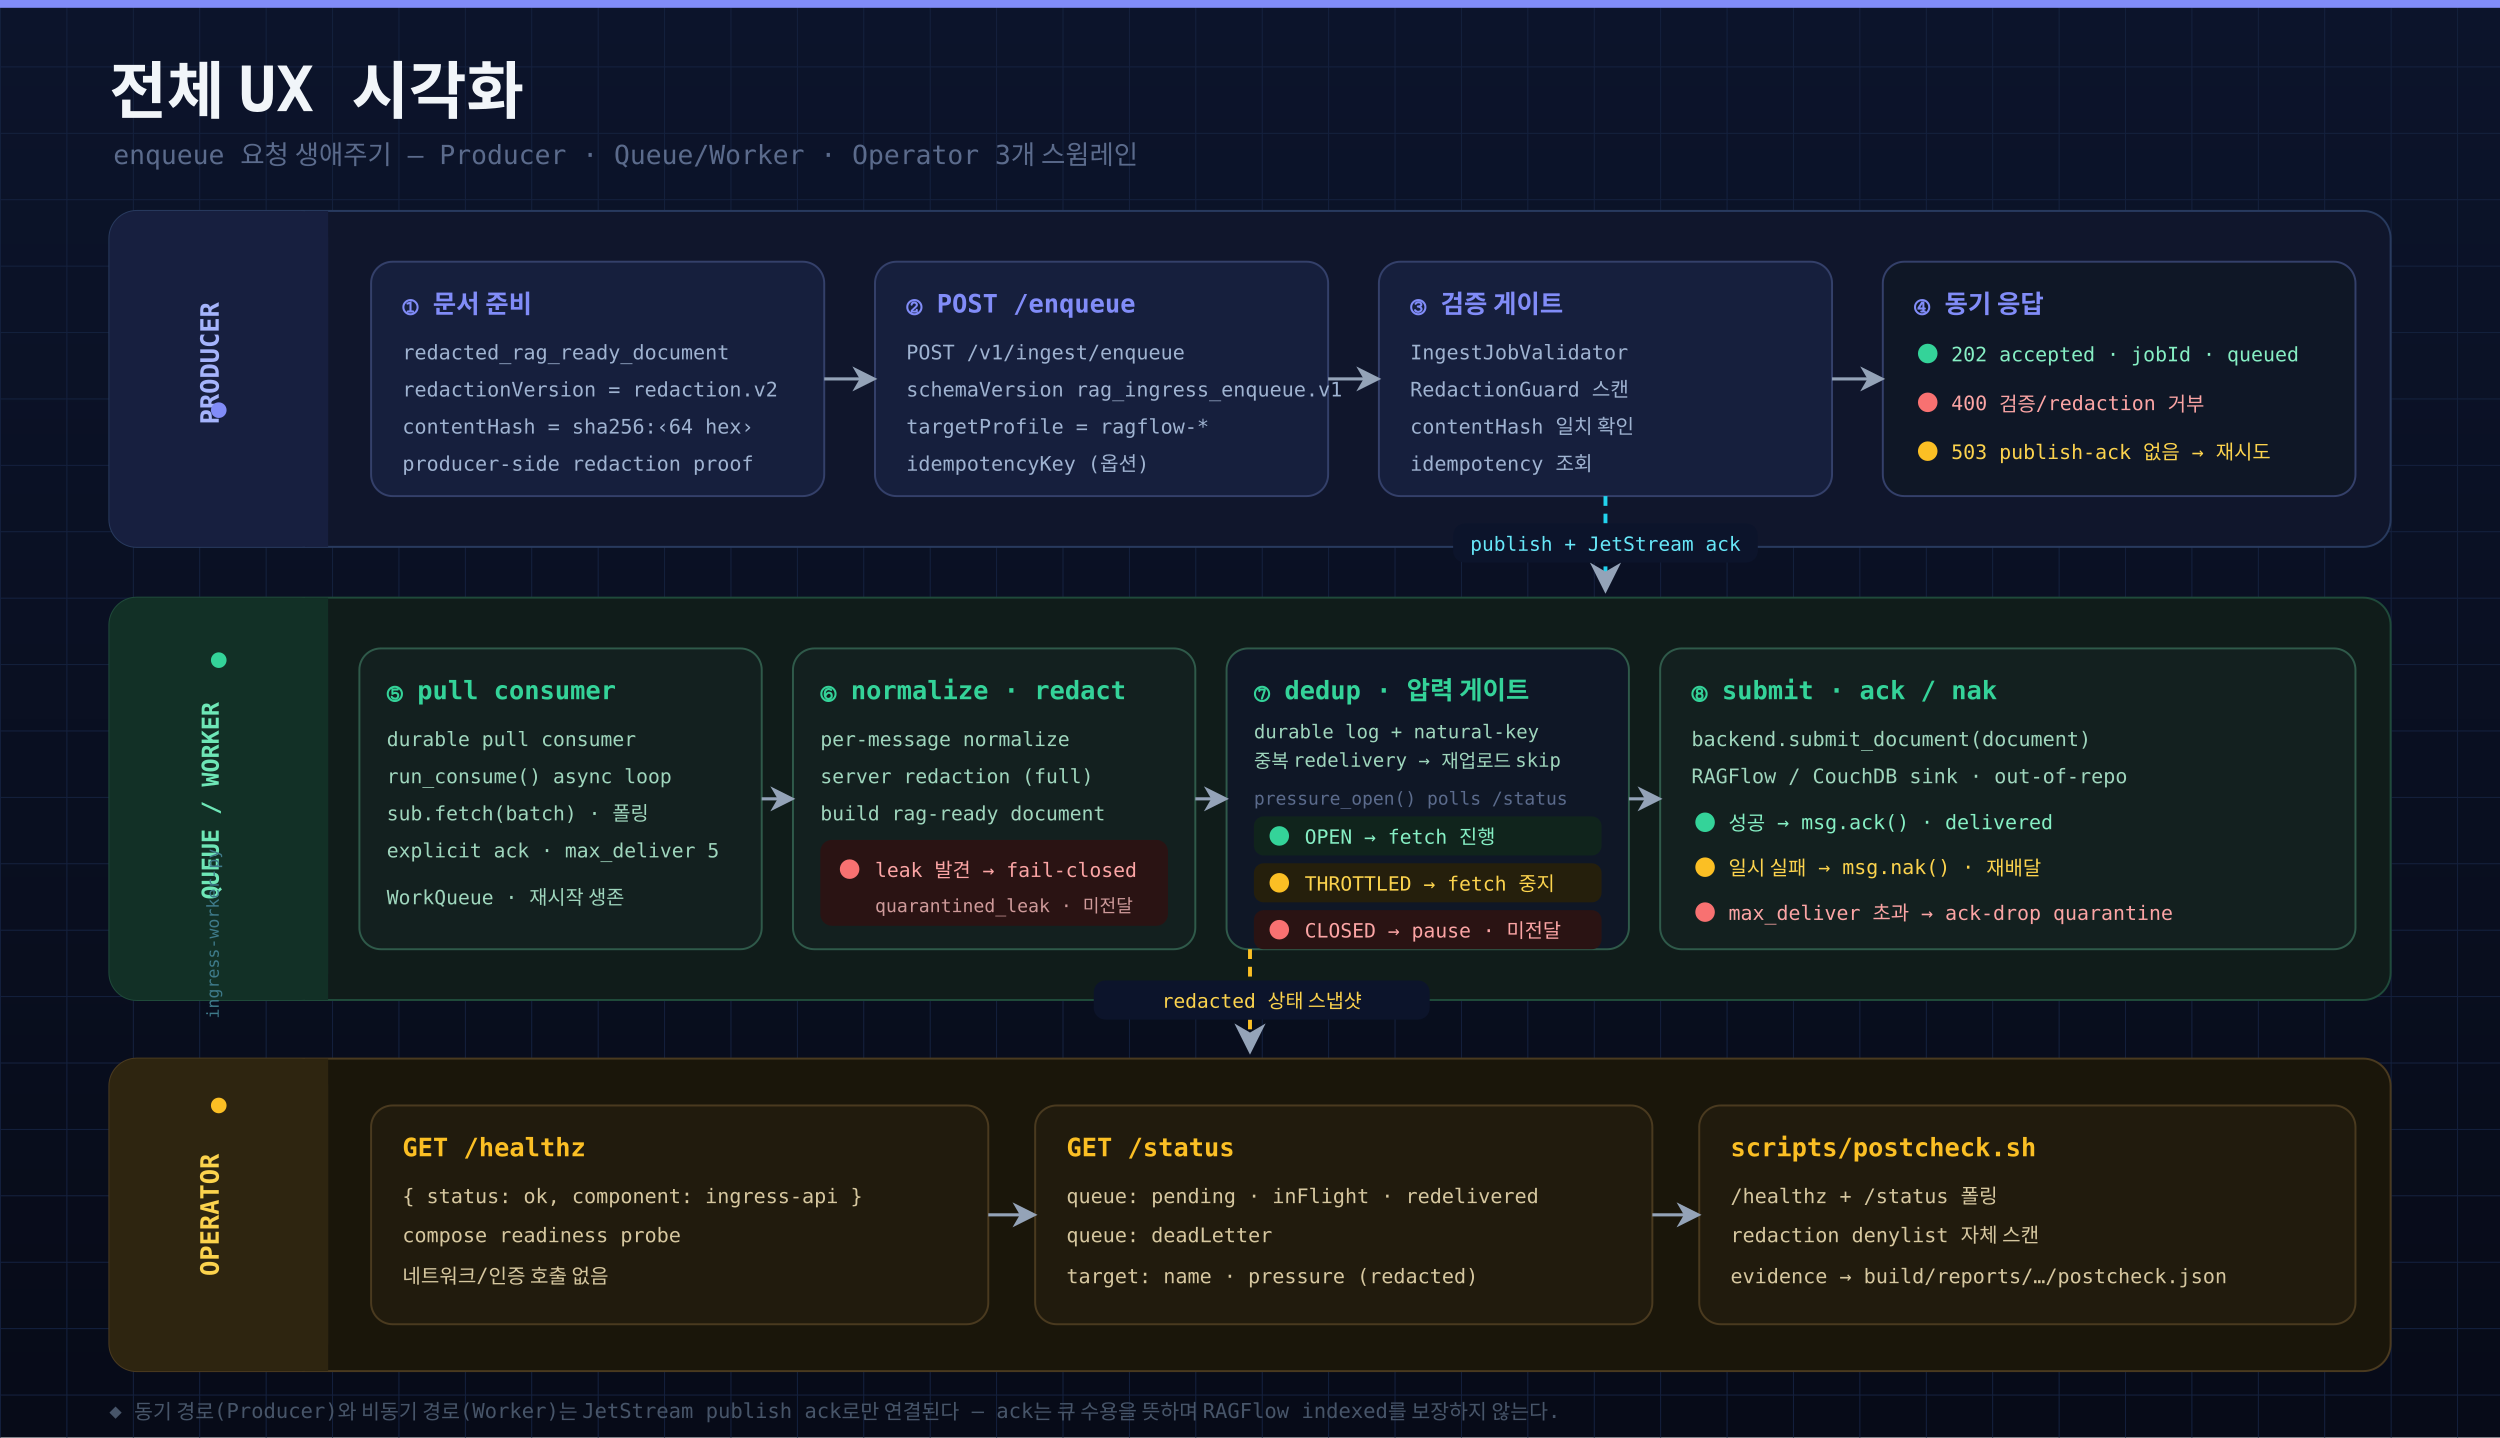
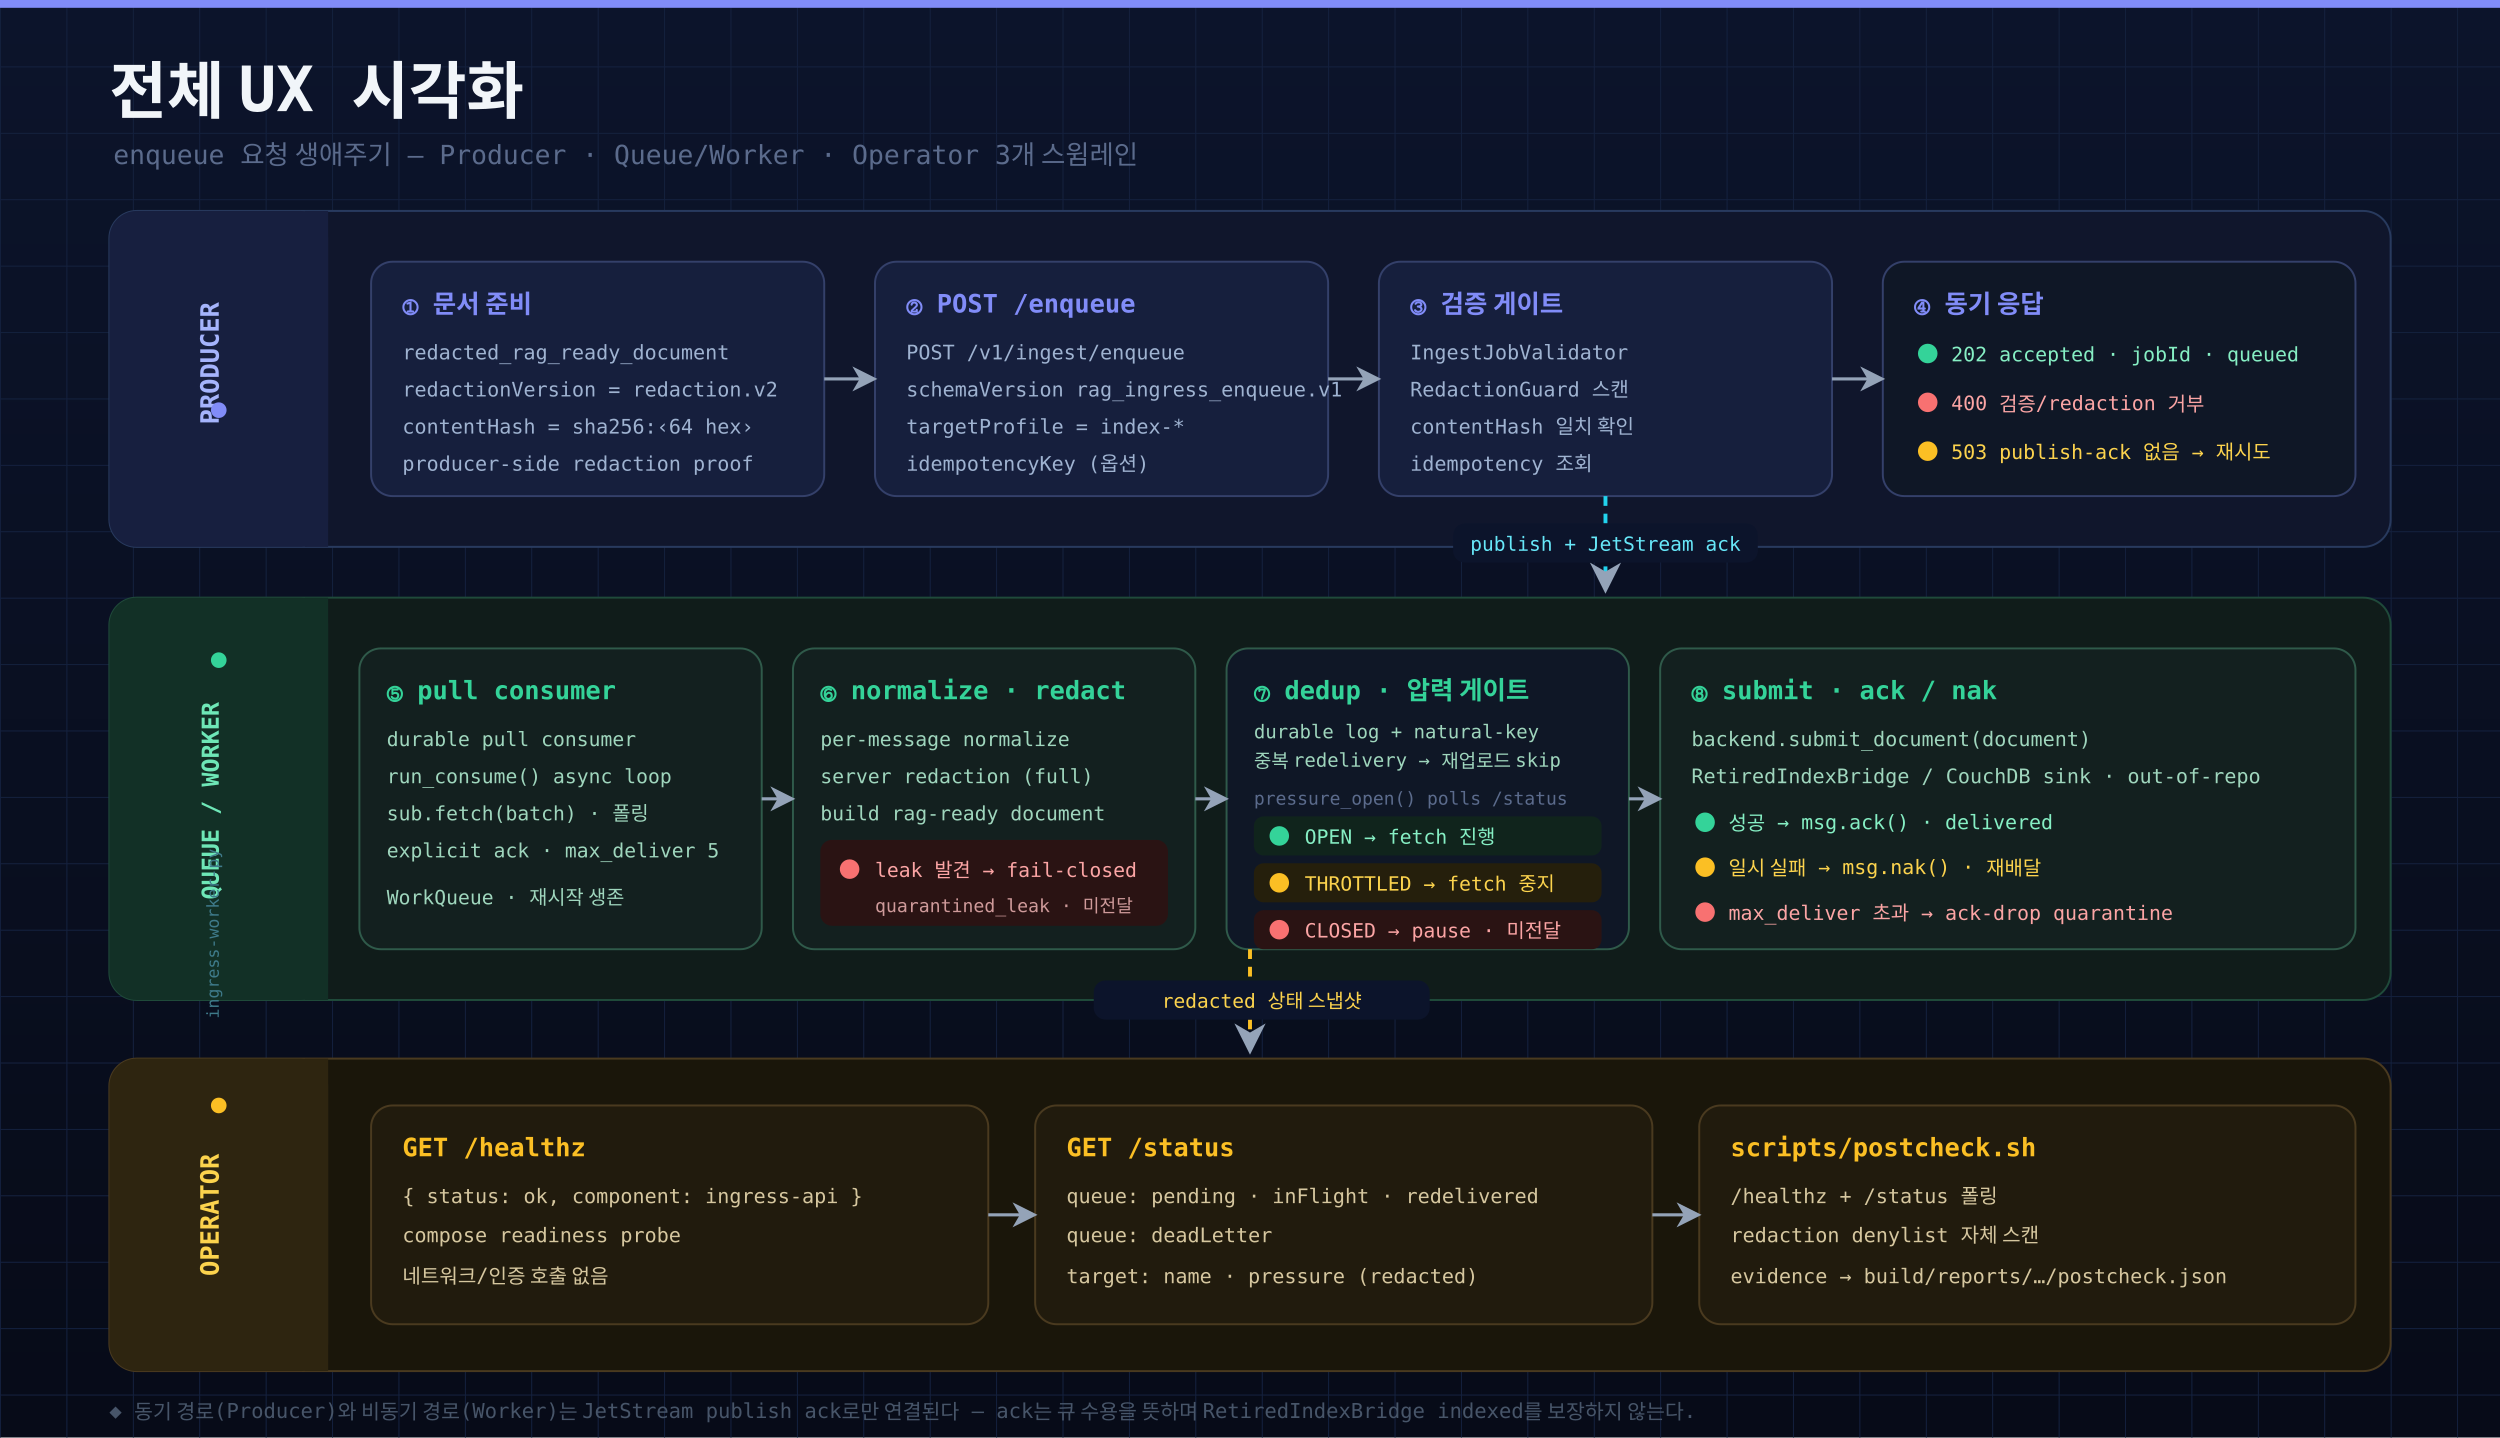
<svg xmlns="http://www.w3.org/2000/svg" viewBox="0 0 1280 736" font-family="ui-monospace,SFMono-Regular,Menlo,Consolas,monospace">
  <defs>
    <linearGradient id="usky" x1="0" y1="0" x2="0" y2="1">
      <stop offset="0" stop-color="#0c142b" />
      <stop offset="1" stop-color="#070b18" />
    </linearGradient>
    <pattern id="ugrid" width="34" height="34" patternUnits="userSpaceOnUse">
      <path d="M34 0H0V34" fill="none" stroke="#14203d" stroke-width="1" />
    </pattern>
    <marker id="uflow" viewBox="0 0 12 12" refX="9" refY="6" markerWidth="8" markerHeight="8" orient="auto-start-reverse">
      <path d="M0 0 L12 6 L0 12 L3.5 6 Z" fill="#94a3b8" />
    </marker>
  </defs>
  <rect width="1280" height="736" fill="url(#usky)" />
  <rect width="1280" height="736" fill="url(#ugrid)" />
  <rect x="0" y="0" width="1280" height="4" fill="#818cf8" />
  <text x="56" y="58" fill="#f1f5f9" font-size="32" font-weight="700">전체 UX 시각화</text>
  <text x="58" y="84" fill="#5b6b8c" font-size="13.5">enqueue 요청 생애주기 — Producer · Queue/Worker · Operator 3개 스윔레인</text>
  <rect x="56" y="108" width="1168" height="172" rx="14" fill="#10162c" stroke="#283a5e" />
  <rect x="56" y="108" width="112" height="172" rx="14" fill="#171f3f" />
  <rect x="156" y="108" width="12" height="172" fill="#171f3f" />
  <text x="112" y="186" fill="#a5b4fc" font-size="13" font-weight="700" text-anchor="middle" transform="rotate(-90 112 186)">PRODUCER</text>
  <circle cx="112" cy="210" r="4" fill="#818cf8" />
  <g>
    <rect x="190" y="134" width="232" height="120" rx="11" fill="#161f3d" stroke="#34406a" />
    <text x="206" y="160" fill="#818cf8" font-size="13" font-weight="700">① 문서 준비</text>
    <g font-size="10.3" fill="#9fb3d1">
      <text x="206" y="184">redacted_rag_ready_document</text>
      <text x="206" y="203">redactionVersion = redaction.v2</text>
      <text x="206" y="222">contentHash = sha256:‹64 hex›</text>
      <text x="206" y="241">producer-side redaction proof</text>
    </g>
  </g>
  <g>
    <rect x="448" y="134" width="232" height="120" rx="11" fill="#161f3d" stroke="#34406a" />
    <text x="464" y="160" fill="#818cf8" font-size="13" font-weight="700">② POST /enqueue</text>
    <g font-size="10.3" fill="#9fb3d1">
      <text x="464" y="184">POST /v1/ingest/enqueue</text>
      <text x="464" y="203">schemaVersion rag_ingress_enqueue.v1</text>
-       <text x="464" y="222">targetProfile = ragflow-*</text>
+       <text x="464" y="222">targetProfile = index-*</text>
      <text x="464" y="241">idempotencyKey (옵션)</text>
    </g>
  </g>
  <g>
    <rect x="706" y="134" width="232" height="120" rx="11" fill="#161f3d" stroke="#34406a" />
    <text x="722" y="160" fill="#818cf8" font-size="13" font-weight="700">③ 검증 게이트</text>
    <g font-size="10.3" fill="#9fb3d1">
      <text x="722" y="184">IngestJobValidator</text>
      <text x="722" y="203">RedactionGuard 스캔</text>
      <text x="722" y="222">contentHash 일치 확인</text>
      <text x="722" y="241">idempotency 조회</text>
    </g>
  </g>
  <g>
    <rect x="964" y="134" width="242" height="120" rx="11" fill="#0f1726" stroke="#34406a" />
    <text x="980" y="160" fill="#818cf8" font-size="13" font-weight="700">④ 동기 응답</text>
    <g font-size="10.2">
      <circle cx="987" cy="181" r="5" fill="#34d399" />
      <text x="999" y="185" fill="#86efc4">202  accepted · jobId · queued</text>
      <circle cx="987" cy="206" r="5" fill="#f87171" />
      <text x="999" y="210" fill="#fca5a5">400  검증/redaction 거부</text>
      <circle cx="987" cy="231" r="5" fill="#fbbf24" />
      <text x="999" y="235" fill="#fcd34d">503  publish-ack 없음 → 재시도</text>
    </g>
  </g>
  <g fill="none" stroke="#94a3b8" stroke-width="1.6" marker-end="url(#uflow)">
    <path d="M422 194 H446" />
    <path d="M680 194 H704" />
    <path d="M938 194 H962" />
  </g>
  <path d="M822 254 V300" fill="none" stroke="#22d3ee" stroke-width="2" stroke-dasharray="5 4" marker-end="url(#uflow)" />
  <rect x="744" y="268" width="156" height="20" rx="6" fill="#0c142b" />
  <text x="822" y="282" fill="#67e8f9" font-size="10" text-anchor="middle">publish + JetStream ack</text>
  <rect x="56" y="306" width="1168" height="206" rx="14" fill="#101c1a" stroke="#1f4a3a" />
  <rect x="56" y="306" width="112" height="206" rx="14" fill="#123026" />
  <rect x="156" y="306" width="12" height="206" fill="#123026" />
  <text x="112" y="410" fill="#6ee7b7" font-size="12" font-weight="700" text-anchor="middle" transform="rotate(-90 112 410)">QUEUE / WORKER</text>
  <text x="112" y="478" fill="#3e7a8a" font-size="8.5" text-anchor="middle" transform="rotate(-90 112 478)">ingress-worker-py</text>
  <circle cx="112" cy="338" r="4" fill="#34d399" />
  <g>
    <rect x="184" y="332" width="206" height="154" rx="11" fill="#13201f" stroke="#2f5a4a" />
    <text x="198" y="358" fill="#34d399" font-size="13" font-weight="700">⑤ pull consumer</text>
    <g font-size="10.1" fill="#9fd6bd">
      <text x="198" y="382">durable pull consumer</text>
      <text x="198" y="401">run_consume() async loop</text>
      <text x="198" y="420">sub.fetch(batch) · 폴링</text>
      <text x="198" y="439">explicit ack · max_deliver 5</text>
      <text x="198" y="463">WorkQueue · 재시작 생존</text>
    </g>
  </g>
  <g>
    <rect x="406" y="332" width="206" height="154" rx="11" fill="#13201f" stroke="#2f5a4a" />
    <text x="420" y="358" fill="#34d399" font-size="13" font-weight="700">⑥ normalize · redact</text>
    <g font-size="10.1" fill="#9fd6bd">
      <text x="420" y="382">per-message normalize</text>
      <text x="420" y="401">server redaction (full)</text>
      <text x="420" y="420">build rag-ready document</text>
    </g>
    <g font-size="10.1">
      <rect x="420" y="430" width="178" height="44" rx="6" fill="#2a1313" />
      <circle cx="435" cy="445" r="5" fill="#f87171" />
      <text x="448" y="449" fill="#fca5a5">leak 발견 → fail-closed</text>
      <text x="448" y="467" fill="#cf9a9a" font-size="9.3">quarantined_leak · 미전달</text>
    </g>
  </g>
  <g>
    <rect x="628" y="332" width="206" height="154" rx="11" fill="#0f1726" stroke="#2f5a4a" />
    <text x="642" y="358" fill="#34d399" font-size="13" font-weight="700">⑦ dedup · 압력 게이트</text>
    <g font-size="9.7" fill="#9fd6bd">
      <text x="642" y="378">durable log + natural-key</text>
      <text x="642" y="393">중복 redelivery → 재업로드 skip</text>
    </g>
    <text x="642" y="412" fill="#5b6b8c" font-size="9.2">pressure_open() polls /status</text>
    <g font-size="10.1">
      <rect x="642" y="418" width="178" height="20" rx="5" fill="#10241c" />
      <circle cx="655" cy="428" r="5" fill="#34d399" />
      <text x="668" y="432" fill="#86efc4">OPEN → fetch 진행</text>
      <rect x="642" y="442" width="178" height="20" rx="5" fill="#251f0c" />
      <circle cx="655" cy="452" r="5" fill="#fbbf24" />
      <text x="668" y="456" fill="#fcd34d">THROTTLED → fetch 중지</text>
      <rect x="642" y="466" width="178" height="20" rx="5" fill="#2a1313" />
      <circle cx="655" cy="476" r="5" fill="#f87171" />
      <text x="668" y="480" fill="#fca5a5">CLOSED → pause · 미전달</text>
    </g>
  </g>
  <g>
    <rect x="850" y="332" width="356" height="154" rx="11" fill="#13201f" stroke="#2f5a4a" />
    <text x="866" y="358" fill="#34d399" font-size="13" font-weight="700">⑧ submit · ack / nak</text>
    <g font-size="10.3" fill="#9fd6bd">
      <text x="866" y="382">backend.submit_document(document)</text>
-       <text x="866" y="401">RAGFlow / CouchDB sink · out-of-repo</text>
+       <text x="866" y="401">RetiredIndexBridge / CouchDB sink · out-of-repo</text>
    </g>
    <g font-size="10.2">
      <circle cx="873" cy="421" r="5" fill="#34d399" />
      <text x="885" y="425" fill="#86efc4">성공 → msg.ack() · delivered</text>
      <circle cx="873" cy="444" r="5" fill="#fbbf24" />
      <text x="885" y="448" fill="#fcd34d">일시 실패 → msg.nak() · 재배달</text>
      <circle cx="873" cy="467" r="5" fill="#f87171" />
      <text x="885" y="471" fill="#fca5a5">max_deliver 초과 → ack-drop quarantine</text>
    </g>
  </g>
  <g fill="none" stroke="#94a3b8" stroke-width="1.6" marker-end="url(#uflow)">
    <path d="M390 409 H404" />
    <path d="M612 409 H626" />
    <path d="M834 409 H848" />
  </g>
  <path d="M640 486 V536" fill="none" stroke="#fbbf24" stroke-width="2" stroke-dasharray="5 4" marker-end="url(#uflow)" />
  <rect x="560" y="502" width="172" height="20" rx="6" fill="#0c142b" />
  <text x="646" y="516" fill="#fcd34d" font-size="10" text-anchor="middle">redacted 상태 스냅샷</text>
  <rect x="56" y="542" width="1168" height="160" rx="14" fill="#1a160a" stroke="#4a3a1f" />
  <rect x="56" y="542" width="112" height="160" rx="14" fill="#2e2510" />
  <rect x="156" y="542" width="12" height="160" fill="#2e2510" />
  <text x="112" y="622" fill="#fcd34d" font-size="13" font-weight="700" text-anchor="middle" transform="rotate(-90 112 622)">OPERATOR</text>
  <circle cx="112" cy="566" r="4" fill="#fbbf24" />
  <g>
    <rect x="190" y="566" width="316" height="112" rx="11" fill="#211b0d" stroke="#4a3a1f" />
    <text x="206" y="592" fill="#fbbf24" font-size="13" font-weight="700">GET /healthz</text>
    <g font-size="10.3" fill="#d6c79f">
      <text x="206" y="616">{ status: ok, component: ingress-api }</text>
      <text x="206" y="636">compose readiness probe</text>
      <text x="206" y="657">네트워크/인증 호출 없음</text>
    </g>
  </g>
  <g>
    <rect x="530" y="566" width="316" height="112" rx="11" fill="#211b0d" stroke="#4a3a1f" />
    <text x="546" y="592" fill="#fbbf24" font-size="13" font-weight="700">GET /status</text>
    <g font-size="10.3" fill="#d6c79f">
      <text x="546" y="616">queue: pending · inFlight · redelivered</text>
      <text x="546" y="636">queue: deadLetter</text>
      <text x="546" y="657">target: name · pressure (redacted)</text>
    </g>
  </g>
  <g>
    <rect x="870" y="566" width="336" height="112" rx="11" fill="#211b0d" stroke="#4a3a1f" />
    <text x="886" y="592" fill="#fbbf24" font-size="13" font-weight="700">scripts/postcheck.sh</text>
    <g font-size="10.3" fill="#d6c79f">
      <text x="886" y="616">/healthz + /status 폴링</text>
      <text x="886" y="636">redaction denylist 자체 스캔</text>
      <text x="886" y="657">evidence → build/reports/…/postcheck.json</text>
    </g>
  </g>
  <g fill="none" stroke="#94a3b8" stroke-width="1.6" marker-end="url(#uflow)">
    <path d="M506 622 H528" />
    <path d="M846 622 H868" />
  </g>
-   <text x="56" y="726" fill="#475569" font-size="10.5">◆ 동기 경로(Producer)와 비동기 경로(Worker)는 JetStream publish ack로만 연결된다 — ack는 큐 수용을 뜻하며 RAGFlow indexed를 보장하지 않는다.</text>
+   <text x="56" y="726" fill="#475569" font-size="10.5">◆ 동기 경로(Producer)와 비동기 경로(Worker)는 JetStream publish ack로만 연결된다 — ack는 큐 수용을 뜻하며 RetiredIndexBridge indexed를 보장하지 않는다.</text>
</svg>
